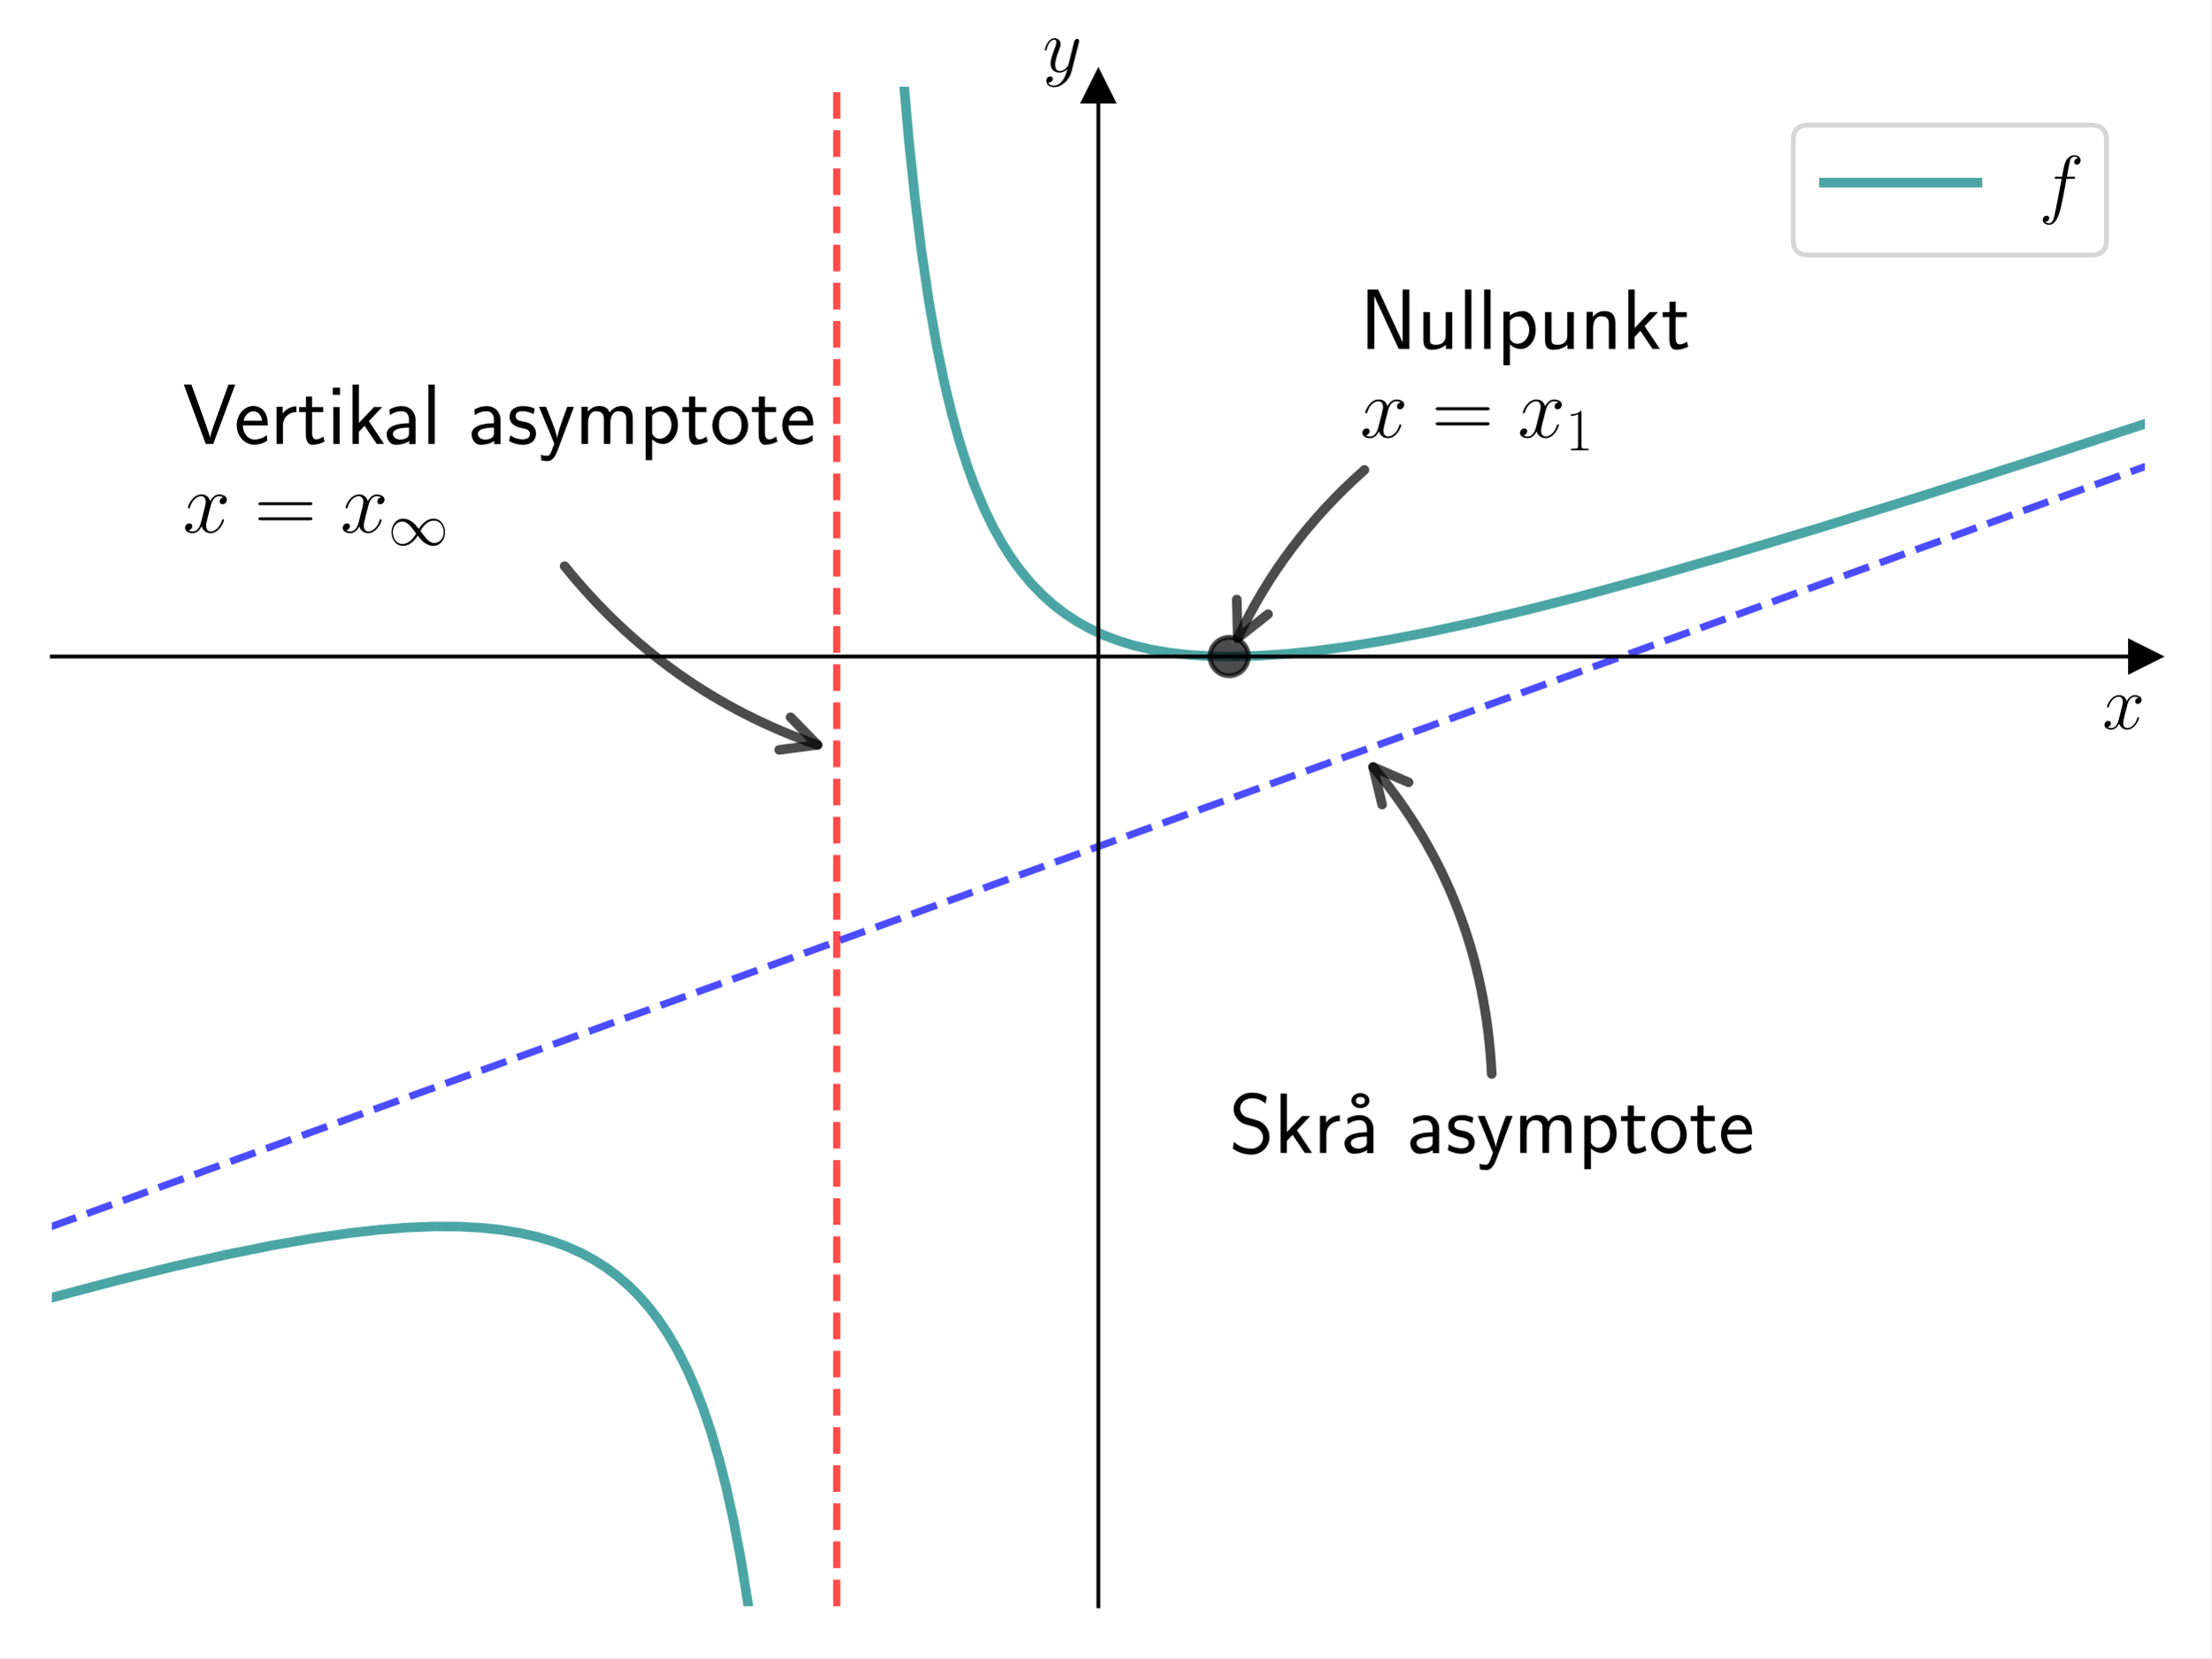
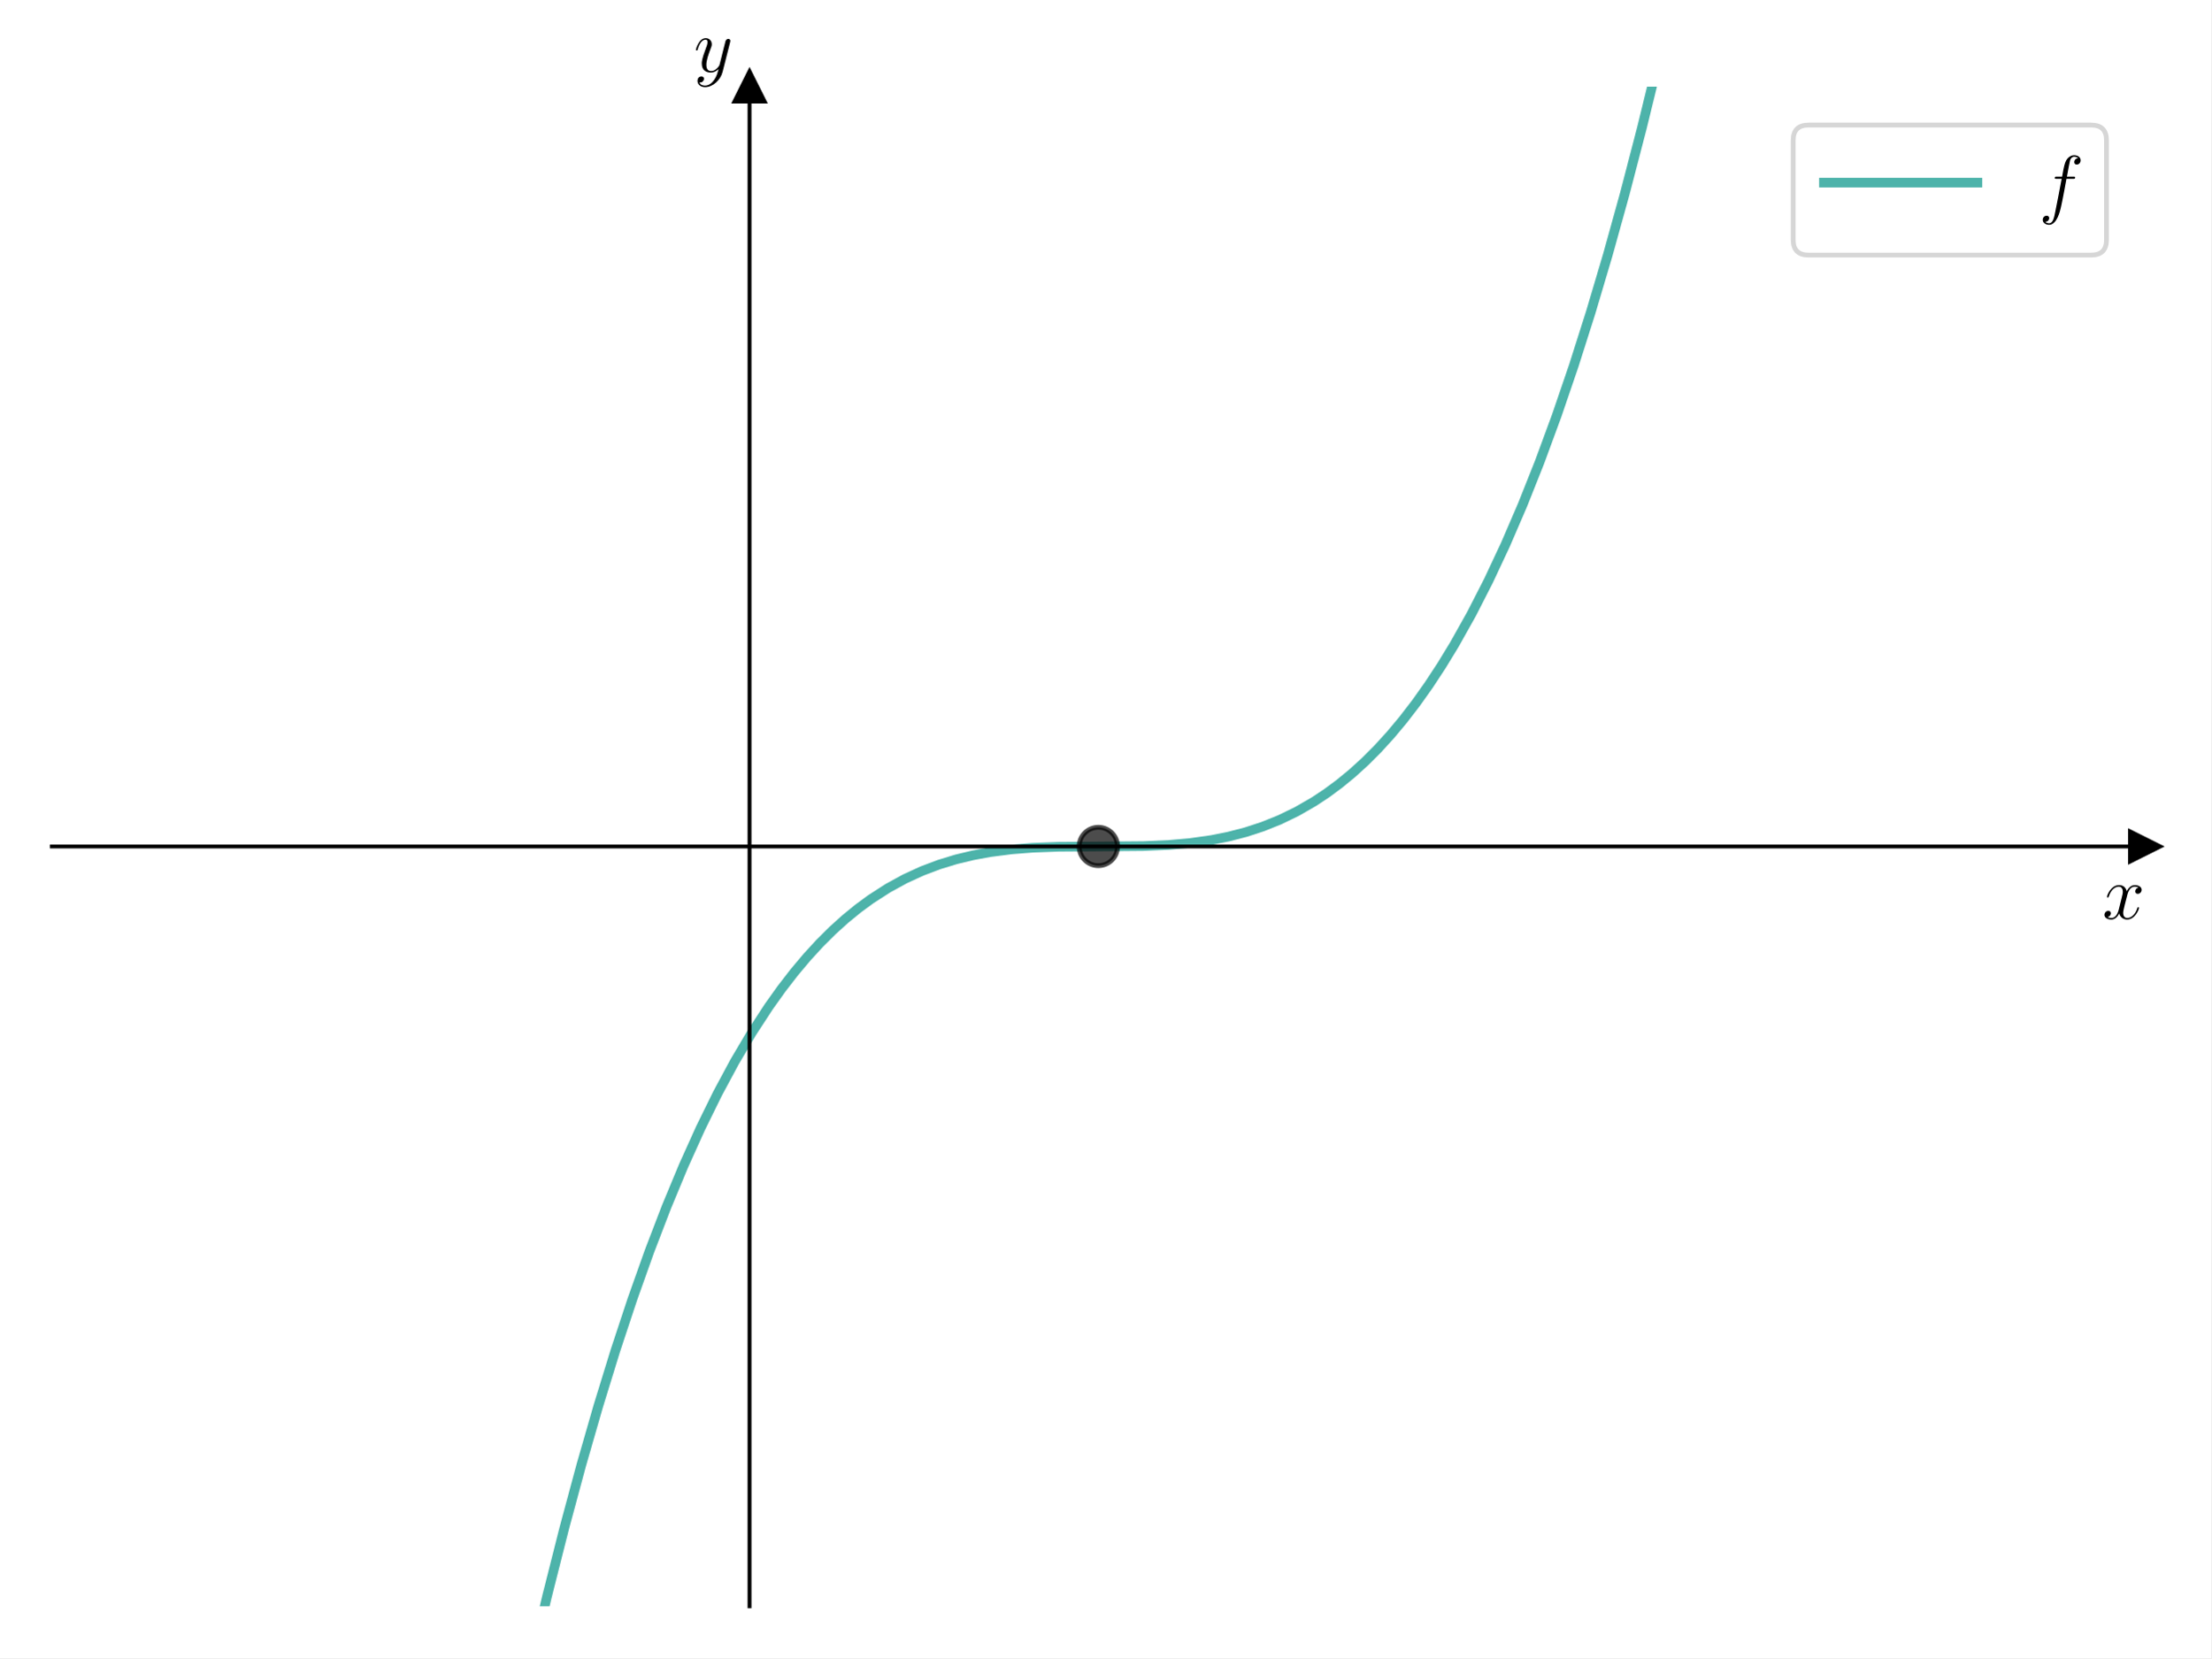
<svg xmlns="http://www.w3.org/2000/svg" xmlns:xlink="http://www.w3.org/1999/xlink" width="460.8pt" height="345.6pt" viewBox="0 0 460.8 345.6" version="1.1">
  <defs>
    <style type="text/css">*{stroke-linejoin: round; stroke-linecap: butt}</style>
  </defs>
  <g id="figure_1">
    <g id="patch_1">
      <path d="M 0 345.6  L 460.8 345.6  L 460.8 0  L 0 0  z " style="fill: #ffffff" />
    </g>
    <g id="axes_1">
      <g id="patch_2">
        <path d="M 10.8 334.8  L 447 334.8  L 447 18.065  L 10.8 18.065  z " style="fill: #ffffff" />
      </g>
      <g id="matplotlib.axis_1">
        <g id="text_1">
-           <g transform="translate(438.1306 151.9099) scale(0.16 -0.16)">
+           <g transform="translate(438.1306 191.5019) scale(0.16 -0.16)">
            <defs>
              <path id="CMMI12-78" d="M 3034 2606  C 2829 2567 2752 2414 2752 2293  C 2752 2139 2874 2088 2963 2088  C 3155 2088 3290 2254 3290 2427  C 3290 2695 2982 2816 2714 2816  C 2323 2816 2106 2433 2048 2312  C 1901 2816 1504 2816 1389 2816  C 736 2816 390 1980 390 1839  C 390 1814 416 1782 461 1782  C 512 1782 525 1820 538 1846  C 755 2555 1184 2689 1370 2689  C 1658 2689 1715 2420 1715 2267  C 1715 2127 1677 1980 1600 1673  L 1382 798  C 1286 415 1101 64 762 64  C 730 64 570 64 435 147  C 666 192 717 383 717 460  C 717 588 621 664 499 664  C 346 664 179 530 179 326  C 179 57 480 -64 755 -64  C 1062 -64 1280 179 1414 441  C 1517 64 1837 -64 2074 -64  C 2726 -64 3072 773 3072 913  C 3072 945 3046 971 3008 971  C 2950 971 2944 939 2925 888  C 2752 326 2381 64 2093 64  C 1869 64 1747 230 1747 492  C 1747 632 1773 734 1875 1156  L 2099 2024  C 2195 2408 2413 2689 2707 2689  C 2720 2689 2899 2689 3034 2606  z " transform="scale(0.015625)" />
            </defs>
            <use xlink:href="#CMMI12-78" transform="scale(0.996264)" />
          </g>
        </g>
      </g>
      <g id="matplotlib.axis_2">
        <g id="text_2">
-           <g transform="translate(217.2897 14.96506) scale(0.16 -0.16)">
+           <g transform="translate(144.5897 14.96506) scale(0.16 -0.16)">
            <defs>
              <path id="CMMI12-79" d="M 1683 -700  C 1510 -939 1261 -1152 947 -1152  C 870 -1152 563 -1152 467 -889  C 486 -895 518 -895 531 -895  C 723 -895 851 -729 851 -582  C 851 -435 730 -384 634 -384  C 531 -384 307 -458 307 -759  C 307 -1071 582 -1286 947 -1286  C 1587 -1286 2234 -700 2413 6  L 3040 2485  C 3046 2517 3059 2556 3059 2594  C 3059 2689 2982 2753 2886 2753  C 2829 2753 2694 2727 2643 2535  L 2170 658  C 2138 543 2138 530 2086 460  C 1958 281 1747 64 1440 64  C 1082 64 1050 415 1050 588  C 1050 952 1222 1443 1395 1903  C 1466 2088 1504 2178 1504 2305  C 1504 2574 1312 2816 998 2816  C 410 2816 173 1890 173 1839  C 173 1814 198 1782 243 1782  C 301 1782 307 1807 333 1897  C 486 2433 730 2689 979 2689  C 1037 2689 1146 2689 1146 2478  C 1146 2312 1075 2127 979 1884  C 666 1047 666 837 666 683  C 666 77 1101 -64 1421 -64  C 1606 -64 1837 -6 2061 230  L 2067 224  C 1971 -147 1907 -392 1683 -700  z " transform="scale(0.015625)" />
            </defs>
            <use xlink:href="#CMMI12-79" transform="scale(0.996264)" />
          </g>
        </g>
      </g>
      <g id="line2d_1">
        <defs>
-           <path id="m14fc564ff7" d="M 3 0  L -3 -3  L -3 3  z " style="stroke: #000000; stroke-linejoin: miter" />
+           <path id="m7e119a61af" d="M 3 0  L -3 -3  L -3 3  z " style="stroke: #000000; stroke-linejoin: miter" />
        </defs>
        <g>
-           <use xlink:href="#m14fc564ff7" x="447" y="136.84" style="stroke: #000000; stroke-linejoin: miter" />
+           <use xlink:href="#m7e119a61af" x="447" y="176.432" style="stroke: #000000; stroke-linejoin: miter" />
        </g>
      </g>
      <g id="line2d_2">
        <defs>
-           <path id="m5dc709a453" d="M 0 -3  L -3 3  L 3 3  z " style="stroke: #000000; stroke-linejoin: miter" />
+           <path id="m3a2831188d" d="M 0 -3  L -3 3  L 3 3  z " style="stroke: #000000; stroke-linejoin: miter" />
        </defs>
        <g>
-           <use xlink:href="#m5dc709a453" x="228.9" y="18.065" style="stroke: #000000; stroke-linejoin: miter" />
+           <use xlink:href="#m3a2831188d" x="156.2" y="18.065" style="stroke: #000000; stroke-linejoin: miter" />
        </g>
      </g>
      <g id="line2d_3">
-         <path d="M 10.64 270.507  L 24.498 266.847  L 36.65 263.865  L 47.31 261.474  L 56.691 259.591  L 65.005 258.142  L 72.467 257.058  L 79.289 256.291  L 85.259 255.835  L 90.802 255.63  L 95.705 255.661  L 100.183 255.898  L 104.447 256.346  L 108.284 256.97  L 111.908 257.786  L 115.106 258.722  L 118.091 259.812  L 121.076 261.144  L 123.847 262.638  L 126.406 264.272  L 128.751 266.023  L 131.096 268.056  L 133.228 270.19  L 135.36 272.641  L 137.279 275.164  L 139.198 278.038  L 141.116 281.325  L 143.035 285.099  L 144.741 288.939  L 146.446 293.325  L 148.152 298.361  L 149.857 304.185  L 151.35 310.063  L 152.842 316.832  L 154.335 324.689  L 155.827 333.897  L 157.106 343.132  L 157.54 346.6  L 157.54 346.6  " clip-path="url(#pdd9a371ea2)" style="fill: none; stroke: #008080; stroke-opacity: 0.7; stroke-width: 2; stroke-linecap: square" />
+         <path d="M 110.699 346.6  L 114.036 332.588  L 117.586 318.55  L 121.137 305.379  L 124.688 293.049  L 128.238 281.53  L 131.789 270.796  L 135.34 260.82  L 138.89 251.572  L 142.441 243.026  L 145.992 235.154  L 149.542 227.928  L 153.093 221.32  L 156.644 215.303  L 160.195 209.85  L 162.858 206.113  L 165.521 202.665  L 168.184 199.496  L 170.847 196.592  L 173.51 193.943  L 176.173 191.537  L 178.836 189.362  L 181.499 187.407  L 185.049 185.121  L 188.6 183.176  L 192.151 181.546  L 195.701 180.203  L 199.252 179.118  L 202.803 178.264  L 206.353 177.613  L 210.792 177.044  L 215.23 176.695  L 220.556 176.492  L 228.545 176.432  L 238.309 176.346  L 243.635 176.103  L 248.074 175.706  L 252.512 175.076  L 256.063 174.367  L 259.613 173.447  L 263.164 172.287  L 266.715 170.861  L 270.265 169.139  L 273.816 167.095  L 276.479 165.334  L 279.142 163.364  L 281.805 161.174  L 284.468 158.752  L 287.131 156.087  L 289.794 153.166  L 292.457 149.978  L 295.12 146.512  L 297.783 142.755  L 300.446 138.696  L 303.109 134.323  L 306.66 127.985  L 310.21 121.041  L 313.761 113.463  L 317.312 105.224  L 320.862 96.295  L 324.413 86.65  L 327.964 76.26  L 331.514 65.098  L 335.065 53.136  L 338.616 40.347  L 342.166 26.703  L 345.717 12.176  L 348.759 -1  L 348.759 -1  " clip-path="url(#p17448f4e20)" style="fill: none; stroke: #029386; stroke-opacity: 0.7; stroke-width: 2; stroke-linecap: square" />
      </g>
      <g id="line2d_4">
-         <path d="M 186.983 -1  L 188.126 14.626  L 189.405 29.192  L 190.685 41.4  L 191.964 51.766  L 193.563 62.691  L 195.162 71.847  L 196.761 79.612  L 198.36 86.264  L 199.959 92.012  L 201.558 97.015  L 203.157 101.398  L 205.075 105.976  L 206.994 109.932  L 208.913 113.372  L 210.832 116.376  L 212.75 119.01  L 214.989 121.686  L 217.227 123.997  L 219.466 125.998  L 222.024 127.961  L 224.583 129.629  L 227.141 131.045  L 230.019 132.381  L 232.897 133.482  L 236.095 134.472  L 239.613 135.316  L 243.451 135.991  L 247.608 136.478  L 252.085 136.763  L 256.882 136.838  L 261.999 136.699  L 267.755 136.318  L 274.151 135.663  L 281.186 134.712  L 288.862 133.45  L 297.496 131.802  L 307.09 129.745  L 317.963 127.183  L 330.435 124.007  L 344.506 120.185  L 360.496 115.606  L 379.044 110.055  L 400.47 103.4  L 425.414 95.411  L 447.16 88.287  L 447.16 88.287  " clip-path="url(#pdd9a371ea2)" style="fill: none; stroke: #008080; stroke-opacity: 0.7; stroke-width: 2; stroke-linecap: square" />
-       </g>
-       <g id="line2d_5">
        <defs>
-           <path id="m48fd44af58" d="M 0 4  C 1.061 4 2.078 3.579 2.828 2.828  C 3.579 2.078 4 1.061 4 0  C 4 -1.061 3.579 -2.078 2.828 -2.828  C 2.078 -3.579 1.061 -4 0 -4  C -1.061 -4 -2.078 -3.579 -2.828 -2.828  C -3.579 -2.078 -4 -1.061 -4 0  C -4 1.061 -3.579 2.078 -2.828 2.828  C -2.078 3.579 -1.061 4 0 4  z " style="stroke: #000000; stroke-opacity: 0.7" />
+           <path id="m4f42a43923" d="M 0 4  C 1.061 4 2.078 3.579 2.828 2.828  C 3.579 2.078 4 1.061 4 0  C 4 -1.061 3.579 -2.078 2.828 -2.828  C 2.078 -3.579 1.061 -4 0 -4  C -1.061 -4 -2.078 -3.579 -2.828 -2.828  C -3.579 -2.078 -4 -1.061 -4 0  C -4 1.061 -3.579 2.078 -2.828 2.828  C -2.078 3.579 -1.061 4 0 4  z " style="stroke: #000000; stroke-opacity: 0.7" />
        </defs>
-         <g clip-path="url(#pdd9a371ea2)">
-           <use xlink:href="#m48fd44af58" x="256.163" y="136.84" style="fill-opacity: 0.7; stroke: #000000; stroke-opacity: 0.7" />
+         <g clip-path="url(#p17448f4e20)">
+           <use xlink:href="#m4f42a43923" x="228.9" y="176.432" style="fill-opacity: 0.7; stroke: #000000; stroke-opacity: 0.7" />
        </g>
      </g>
-       <g id="line2d_6">
-         <path d="M 10.64 255.674  L 447.16 97.19  L 447.16 97.19  " clip-path="url(#pdd9a371ea2)" style="fill: none; stroke-dasharray: 5.55,2.4; stroke-dashoffset: 0; stroke: #0000ff; stroke-opacity: 0.7; stroke-width: 1.5" />
-       </g>
-       <g id="LineCollection_1">
-         <path d="M 174.375 334.8  L 174.375 -1  " clip-path="url(#pdd9a371ea2)" style="fill: none; stroke-dasharray: 5.55,2.4; stroke-dashoffset: 0; stroke: #ff0000; stroke-opacity: 0.7; stroke-width: 1.5" />
-       </g>
      <g id="patch_3">
-         <path d="M 228.9 334.8  L 228.9 18.065  " style="fill: none; stroke: #000000; stroke-width: 0.8; stroke-linejoin: miter; stroke-linecap: square" />
+         <path d="M 156.2 334.8  L 156.2 18.065  " style="fill: none; stroke: #000000; stroke-width: 0.8; stroke-linejoin: miter; stroke-linecap: square" />
      </g>
      <g id="patch_4">
        <path d="M 447 334.8  L 447 18.065  " style="fill: none" />
      </g>
      <g id="patch_5">
-         <path d="M 10.8 136.84  L 447 136.84  " style="fill: none; stroke: #000000; stroke-width: 0.8; stroke-linejoin: miter; stroke-linecap: square" />
+         <path d="M 10.8 176.432  L 447 176.432  " style="fill: none; stroke: #000000; stroke-width: 0.8; stroke-linejoin: miter; stroke-linecap: square" />
      </g>
      <g id="patch_6">
        <path d="M 10.8 18.065  L 447 18.065  " style="fill: none" />
      </g>
-       <g id="patch_7">
-         <path d="M 310.885 223.855  Q 309.055 187.104 286.163 159.869  " style="fill: none; opacity: 0.7; stroke: #000000; stroke-width: 2; stroke-linecap: round" />
-         <path d="M 288.04 167.697  L 286.163 159.869  L 293.551 163.064  " style="fill: none; opacity: 0.7; stroke: #000000; stroke-width: 2; stroke-linecap: round" />
-       </g>
-       <g id="text_3">
-         <g transform="translate(256.1625 240.3028) scale(0.18 -0.18)">
-           <defs>
-             <path id="CMSS17-53" d="M 2797 4169  C 2515 4334 2208 4480 1690 4480  C 864 4480 333 3879 333 3266  C 333 3025 403 2753 653 2475  C 902 2196 1184 2121 1542 2033  C 1690 1994 1939 1924 1984 1906  C 2342 1767 2515 1444 2515 1140  C 2515 742 2202 318 1645 318  C 1453 318 890 318 358 819  L 269 318  C 794 -64 1363 -128 1651 -128  C 2438 -128 3002 488 3002 1186  C 3002 1440 2925 1763 2656 2061  C 2394 2347 2163 2410 1638 2549  C 1338 2626 1146 2677 986 2873  C 877 3013 819 3146 819 3317  C 819 3673 1126 4060 1690 4060  C 1971 4060 2336 4002 2707 3660  L 2797 4169  z " transform="scale(0.015625)" />
-             <path id="CMSS17-6b" d="M 1696 1688  L 2688 2739  L 2074 2739  L 954 1554  L 954 4416  L 480 4416  L 480 0  L 947 0  L 947 892  L 1376 1344  L 2278 0  L 2822 0  L 1696 1688  z " transform="scale(0.015625)" />
-             <path id="CMSS17-72" d="M 954 1363  C 954 1965 1395 2368 1958 2368  L 1958 2789  C 1549 2789 1165 2585 934 2253  L 934 2758  L 480 2758  L 480 0  L 954 0  L 954 1363  z " transform="scale(0.015625)" />
-             <path id="CMSS17-17" d="M 2669 3888  C 2669 4180 2381 4446 1997 4446  C 1613 4446 1325 4180 1325 3888  C 1325 3595 1613 3328 1997 3328  C 2381 3328 2669 3595 2669 3888  z M 1997 3615  C 1856 3615 1664 3659 1664 3887  C 1664 4102 1837 4160 1997 4160  C 2138 4160 2330 4115 2330 3887  C 2330 3672 2157 3615 1997 3615  z " transform="scale(0.015625)" />
-             <path id="CMSS17-61" d="M 2406 1791  C 2406 2392 1978 2808 1402 2808  C 1120 2808 813 2757 461 2553  L 499 2135  C 659 2248 934 2432 1395 2432  C 1722 2432 1920 2180 1920 1782  L 1920 1536  C 896 1536 256 1238 256 726  C 256 461 416 -64 947 -64  C 1043 -64 1562 -64 1933 217  L 1933 -19  L 2406 -19  L 2406 1791  z M 1920 816  C 1920 701 1920 548 1728 434  C 1562 325 1350 325 1261 325  C 941 325 723 511 723 744  C 723 1211 1722 1211 1920 1211  L 1920 816  z " transform="scale(0.015625)" />
-             <path id="CMSS17-73" d="M 2061 2627  C 1683 2807 1389 2807 1197 2807  C 742 2807 198 2648 198 2003  C 198 1359 902 1218 1094 1179  C 1389 1122 1715 1058 1715 740  C 1715 337 1254 337 1171 337  C 915 337 563 407 243 638  L 166 210  C 531 0 883 -64 1178 -64  C 1965 -64 2163 416 2163 781  C 2163 1094 1984 1305 1862 1401  C 1651 1568 1574 1587 1050 1696  C 960 1709 646 1779 646 2066  C 646 2432 1050 2432 1139 2432  C 1555 2432 1811 2303 1984 2208  L 2061 2627  z " transform="scale(0.015625)" />
-             <path id="CMSS17-79" d="M 2675 2752  L 2176 2752  C 1632 1294 1446 702 1434 383  L 1427 383  C 1408 696 1126 1460 902 2007  L 602 2752  L 83 2752  L 1216 13  C 1146 -178 1043 -465 1011 -529  C 870 -885 774 -885 672 -885  C 646 -885 442 -885 211 -809  L 250 -1229  C 410 -1261 570 -1280 685 -1280  C 845 -1280 1165 -1280 1459 -497  L 2675 2752  z " transform="scale(0.015625)" />
-             <path id="CMSS17-6d" d="M 4288 1877  C 4288 2308 4179 2816 3462 2816  C 2982 2816 2694 2516 2566 2331  C 2451 2670 2182 2816 1798 2816  C 1363 2816 1088 2568 941 2389  L 941 2758  L 474 2758  L 474 0  L 960 0  L 960 1559  C 960 1939 1101 2428 1555 2428  C 2138 2428 2138 2016 2138 1829  L 2138 0  L 2624 0  L 2624 1559  C 2624 1939 2765 2428 3219 2428  C 3802 2428 3802 2016 3802 1829  L 3802 0  L 4288 0  L 4288 1877  z " transform="scale(0.015625)" />
-             <path id="CMSS17-70" d="M 966 333  C 1178 129 1466 -5 1773 -5  C 2368 -5 2880 603 2880 1412  C 2880 2159 2496 2816 1946 2816  C 1626 2816 1242 2702 954 2472  L 954 2765  L 480 2765  L 480 -1216  L 966 -1216  L 966 333  z M 966 2100  C 1018 2176 1235 2415 1587 2415  C 2035 2415 2394 1960 2394 1412  C 2394 787 1958 384 1530 384  C 1402 384 1267 415 1139 523  C 966 674 966 768 966 857  L 966 2100  z " transform="scale(0.015625)" />
-             <path id="CMSS17-74" d="M 1069 2368  L 1901 2368  L 1901 2737  L 1069 2737  L 1069 3520  L 614 3520  L 614 2737  L 109 2737  L 109 2368  L 602 2368  L 602 749  C 602 384 685 -64 1107 -64  C 1427 -64 1722 25 2003 172  L 1901 548  C 1747 414 1562 337 1363 337  C 1082 337 1069 696 1069 856  L 1069 2368  z " transform="scale(0.015625)" />
-             <path id="CMSS17-6f" d="M 2829 1356  C 2829 2176 2221 2816 1504 2816  C 768 2816 173 2157 173 1356  C 173 544 787 -64 1498 -64  C 2227 -64 2829 563 2829 1356  z M 1504 337  C 1050 337 659 709 659 1408  C 659 2151 1114 2427 1498 2427  C 1914 2427 2342 2126 2342 1408  C 2342 683 1926 337 1504 337  z " transform="scale(0.015625)" />
-             <path id="CMSS17-65" d="M 2502 1377  C 2502 1590 2490 2003 2285 2345  C 2061 2713 1696 2816 1421 2816  C 755 2816 192 2188 192 1375  C 192 582 774 -64 1510 -64  C 1798 -64 2150 19 2470 248  C 2470 274 2458 414 2451 420  C 2451 433 2432 630 2432 656  C 2125 407 1773 325 1517 325  C 1107 325 666 667 646 1377  L 2502 1377  z M 698 1728  C 781 2084 1062 2421 1421 2421  C 1517 2421 1965 2421 2080 1728  L 698 1728  z " transform="scale(0.015625)" />
-           </defs>
-           <use xlink:href="#CMSS17-53" transform="scale(0.996264)" />
-           <use xlink:href="#CMSS17-6b" transform="translate(52.04852 0) scale(0.996264)" />
-           <use xlink:href="#CMSS17-72" transform="translate(97.651 0) scale(0.996264)" />
-           <use xlink:href="#CMSS17-17" transform="translate(120.9128 0) scale(0.996264)" />
-           <use xlink:href="#CMSS17-61" transform="translate(129.5608 0) scale(0.996264)" />
-           <use xlink:href="#CMSS17-61" transform="translate(205.7118 0) scale(0.996264)" />
-           <use xlink:href="#CMSS17-73" transform="translate(250.6337 0) scale(0.996264)" />
-           <use xlink:href="#CMSS17-79" transform="translate(286.5473 0) scale(0.996264)" />
-           <use xlink:href="#CMSS17-6d" transform="translate(329.5474 0) scale(0.996264)" />
-           <use xlink:href="#CMSS17-70" transform="translate(403.7767 0) scale(0.996264)" />
-           <use xlink:href="#CMSS17-74" transform="translate(451.9816 0) scale(0.996264)" />
-           <use xlink:href="#CMSS17-6f" transform="translate(485.8132 0) scale(0.996264)" />
-           <use xlink:href="#CMSS17-74" transform="translate(532.6568 0) scale(0.996264)" />
-           <use xlink:href="#CMSS17-65" transform="translate(566.4884 0) scale(0.996264)" />
-         </g>
-       </g>
-       <g id="patch_8">
-         <path d="M 117.664 118.002  Q 138.895 144.315 170.369 155.258  " style="fill: none; opacity: 0.7; stroke: #000000; stroke-width: 2; stroke-linecap: round" />
-         <path d="M 164.751 149.493  L 170.369 155.258  L 162.386 156.294  " style="fill: none; opacity: 0.7; stroke: #000000; stroke-width: 2; stroke-linecap: round" />
-       </g>
-       <g id="text_4">
-         <g transform="translate(38.0625 92.51501) scale(0.18 -0.18)">
-           <defs>
-             <path id="CMSS17-56" d="M 3910 4416  L 3411 4416  L 2304 1362  C 2272 1273 2074 688 2035 484  L 2029 484  C 1978 726 1773 1292 1664 1604  L 922 3672  L 646 4416  L 83 4416  L 1715 0  L 2278 0  L 3910 4416  z " transform="scale(0.015625)" />
-             <path id="CMSS17-69" d="M 979 4183  L 442 4183  L 442 3648  L 979 3648  L 979 4183  z M 947 2739  L 474 2739  L 474 0  L 947 0  L 947 2739  z " transform="scale(0.015625)" />
-             <path id="CMSS17-6c" d="M 947 4416  L 474 4416  L 474 0  L 947 0  L 947 4416  z " transform="scale(0.015625)" />
-           </defs>
-           <use xlink:href="#CMSS17-56" transform="scale(0.996264)" />
-           <use xlink:href="#CMSS17-65" transform="translate(59.6154 0) scale(0.996264)" />
-           <use xlink:href="#CMSS17-72" transform="translate(101.2542 0) scale(0.996264)" />
-           <use xlink:href="#CMSS17-74" transform="translate(133.164 0) scale(0.996264)" />
-           <use xlink:href="#CMSS17-69" transform="translate(166.9956 0) scale(0.996264)" />
-           <use xlink:href="#CMSS17-6b" transform="translate(189.1763 0) scale(0.996264)" />
-           <use xlink:href="#CMSS17-61" transform="translate(232.1763 0) scale(0.996264)" />
-           <use xlink:href="#CMSS17-6c" transform="translate(277.0982 0) scale(0.996264)" />
-           <use xlink:href="#CMSS17-61" transform="translate(330.5081 0) scale(0.996264)" />
-           <use xlink:href="#CMSS17-73" transform="translate(375.43 0) scale(0.996264)" />
-           <use xlink:href="#CMSS17-79" transform="translate(411.3435 0) scale(0.996264)" />
-           <use xlink:href="#CMSS17-6d" transform="translate(454.3437 0) scale(0.996264)" />
-           <use xlink:href="#CMSS17-70" transform="translate(528.5729 0) scale(0.996264)" />
-           <use xlink:href="#CMSS17-74" transform="translate(576.7779 0) scale(0.996264)" />
-           <use xlink:href="#CMSS17-6f" transform="translate(610.6094 0) scale(0.996264)" />
-           <use xlink:href="#CMSS17-74" transform="translate(657.4531 0) scale(0.996264)" />
-           <use xlink:href="#CMSS17-65" transform="translate(691.2846 0) scale(0.996264)" />
-         </g>
-         <g transform="translate(38.0625 110.947) scale(0.18 -0.18)">
-           <defs>
-             <path id="CMR17-3d" d="M 4115 2017  C 4211 2017 4307 2017 4307 2125  C 4307 2240 4198 2240 4090 2240  L 512 2240  C 403 2240 294 2240 294 2125  C 294 2017 390 2017 486 2017  L 4115 2017  z M 4090 896  C 4198 896 4307 896 4307 1011  C 4307 1119 4211 1119 4115 1119  L 486 1119  C 390 1119 294 1119 294 1011  C 294 896 403 896 512 896  L 4090 896  z " transform="scale(0.015625)" />
-             <path id="CMSY10-31" d="M 3251 1730  C 2906 2166 2829 2262 2630 2422  C 2272 2710 1914 2825 1587 2825  C 838 2825 352 2122 352 1374  C 352 639 826 -70 1562 -70  C 2298 -70 2829 511 3142 1022  C 3488 588 3565 492 3763 332  C 4122 45 4480 -70 4806 -70  C 5555 -70 6042 633 6042 1380  C 6042 2115 5568 2825 4832 2825  C 4096 2825 3565 2242 3251 1730  z M 3418 1514  C 3680 1975 4154 2620 4877 2620  C 5555 2620 5901 1955 5901 1380  C 5901 753 5472 236 4909 236  C 4538 236 4250 505 4115 638  C 3955 811 3808 1009 3418 1514  z M 2976 1240  C 2714 780 2240 134 1517 134  C 838 134 493 799 493 1374  C 493 2000 922 2518 1485 2518  C 1856 2518 2144 2249 2278 2115  C 2438 1943 2586 1744 2976 1240  z " transform="scale(0.015625)" />
-           </defs>
-           <use xlink:href="#CMMI12-78" transform="scale(0.996264)" />
-           <use xlink:href="#CMR17-3d" transform="translate(83.10807 0) scale(0.996264)" />
-           <use xlink:href="#CMMI12-78" transform="translate(182.4969 0) scale(0.996264)" />
-           <use xlink:href="#CMSY10-31" transform="translate(237.9309 -14.94392) scale(0.697382)" />
-         </g>
-       </g>
-       <g id="patch_9">
-         <path d="M 284.352 97.952  Q 267.335 113.018 257.949 133.001  " style="fill: none; opacity: 0.7; stroke: #000000; stroke-width: 2; stroke-linecap: round" />
-         <path d="M 264.268 128.014  L 257.949 133.001  L 257.751 124.954  " style="fill: none; opacity: 0.7; stroke: #000000; stroke-width: 2; stroke-linecap: round" />
-       </g>
-       <g id="text_5">
-         <g transform="translate(283.425 72.71904) scale(0.18 -0.18)">
-           <defs>
-             <path id="CMSS17-4e" d="M 1466 4180  L 1350 4416  L 563 4416  L 563 0  L 1062 0  L 1062 3926  L 1069 3932  C 1114 3817 1139 3760 1402 3194  L 2771 236  L 2886 0  L 3674 0  L 3674 4416  L 3174 4416  L 3174 490  L 3168 483  C 3123 598 3098 655 2835 1221  L 1466 4180  z " transform="scale(0.015625)" />
-             <path id="CMSS17-75" d="M 2618 2739  L 2131 2739  L 2131 972  C 2131 498 1786 306 1421 306  C 998 306 960 447 960 709  L 960 2739  L 474 2739  L 474 678  C 474 179 646 -64 1088 -64  C 1306 -64 1798 -13 2144 306  L 2144 0  L 2618 0  L 2618 2739  z " transform="scale(0.015625)" />
-             <path id="CMSS17-6e" d="M 2618 1877  C 2618 2283 2522 2816 1798 2816  C 1389 2816 1120 2606 941 2389  L 941 2758  L 474 2758  L 474 0  L 960 0  L 960 1559  C 960 1964 1114 2428 1549 2428  C 2112 2428 2131 2048 2131 1829  L 2131 0  L 2618 0  L 2618 1877  z " transform="scale(0.015625)" />
-           </defs>
-           <use xlink:href="#CMSS17-4e" transform="scale(0.996264)" />
-           <use xlink:href="#CMSS17-75" transform="translate(66.06152 0) scale(0.996264)" />
-           <use xlink:href="#CMSS17-6c" transform="translate(114.2665 0) scale(0.996264)" />
-           <use xlink:href="#CMSS17-6c" transform="translate(136.4472 0) scale(0.996264)" />
-           <use xlink:href="#CMSS17-70" transform="translate(158.6279 0) scale(0.996264)" />
-           <use xlink:href="#CMSS17-75" transform="translate(206.8329 0) scale(0.996264)" />
-           <use xlink:href="#CMSS17-6e" transform="translate(255.0378 0) scale(0.996264)" />
-           <use xlink:href="#CMSS17-6b" transform="translate(303.2427 0) scale(0.996264)" />
-           <use xlink:href="#CMSS17-74" transform="translate(348.8452 0) scale(0.996264)" />
-         </g>
-         <g transform="translate(283.425 91.15106) scale(0.18 -0.18)">
-           <defs>
-             <path id="CMR17-31" d="M 1702 4058  C 1702 4192 1696 4192 1606 4192  C 1357 3916 979 3827 621 3827  C 602 3827 570 3827 563 3808  C 557 3795 557 3782 557 3648  C 755 3648 1088 3686 1344 3839  L 1344 461  C 1344 236 1331 160 781 160  L 589 160  L 589 0  C 896 0 1216 0 1523 0  C 1830 0 2150 0 2458 0  L 2458 160  L 2266 160  C 1715 160 1702 230 1702 458  L 1702 4058  z " transform="scale(0.015625)" />
-           </defs>
-           <use xlink:href="#CMMI12-78" transform="scale(0.996264)" />
-           <use xlink:href="#CMR17-3d" transform="translate(83.10807 0) scale(0.996264)" />
-           <use xlink:href="#CMMI12-78" transform="translate(182.4969 0) scale(0.996264)" />
-           <use xlink:href="#CMR17-31" transform="translate(237.9309 -14.94392) scale(0.697382)" />
-         </g>
-       </g>
      <g id="legend_1">
-         <g id="patch_10">
+         <g id="patch_7">
          <path d="M 376.907 53.164  L 435.8 53.164  Q 439 53.164 439 49.964  L 439 29.265  Q 439 26.065 435.8 26.065  L 376.907 26.065  Q 373.707 26.065 373.707 29.265  L 373.707 49.964  Q 373.707 53.164 376.907 53.164  z " style="fill: #ffffff; opacity: 0.8; stroke: #cccccc; stroke-linejoin: miter" />
        </g>
-         <g id="line2d_7">
-           <path d="M 380.107 38.065  L 396.107 38.065  L 412.107 38.065  " style="fill: none; stroke: #008080; stroke-opacity: 0.7; stroke-width: 2; stroke-linecap: square" />
+         <g id="line2d_5">
+           <path d="M 380.107 38.065  L 396.107 38.065  L 412.107 38.065  " style="fill: none; stroke: #029386; stroke-opacity: 0.7; stroke-width: 2; stroke-linecap: square" />
        </g>
-         <g id="text_6">
+         <g id="text_3">
          <g transform="translate(424.9067 43.66453) scale(0.16 -0.16)">
            <defs>
              <path id="CMMI12-66" d="M 2854 2566  C 2982 2566 3034 2566 3034 2688  C 3034 2752 2982 2752 2867 2752  L 2349 2752  C 2470 3429 2560 3897 2611 4107  C 2650 4265 2784 4416 2950 4416  C 3085 4416 3219 4358 3283 4298  C 3034 4272 2957 4082 2957 3969  C 2957 3837 3053 3759 3174 3759  C 3302 3759 3494 3870 3494 4119  C 3494 4393 3226 4544 2944 4544  C 2669 4544 2400 4334 2272 4078  C 2157 3848 2093 3611 1946 2752  L 1517 2752  C 1395 2752 1331 2752 1331 2637  C 1331 2566 1370 2566 1498 2566  L 1907 2566  C 1792 1976 1530 542 1382 -137  C 1274 -689 1178 -1152 858 -1152  C 838 -1152 653 -1152 538 -1031  C 864 -1005 864 -726 864 -720  C 864 -593 768 -517 646 -517  C 518 -517 326 -625 326 -867  C 326 -1140 608 -1280 858 -1280  C 1510 -1280 1779 -118 1850 199  C 1965 688 2278 2376 2310 2566  L 2854 2566  z " transform="scale(0.015625)" />
            </defs>
            <use xlink:href="#CMMI12-66" transform="scale(0.996264)" />
          </g>
        </g>
      </g>
    </g>
  </g>
  <defs>
-     <clipPath id="pdd9a371ea2">
+     <clipPath id="p17448f4e20">
      <rect x="10.8" y="18.065" width="436.2" height="316.735" />
    </clipPath>
  </defs>
</svg>
